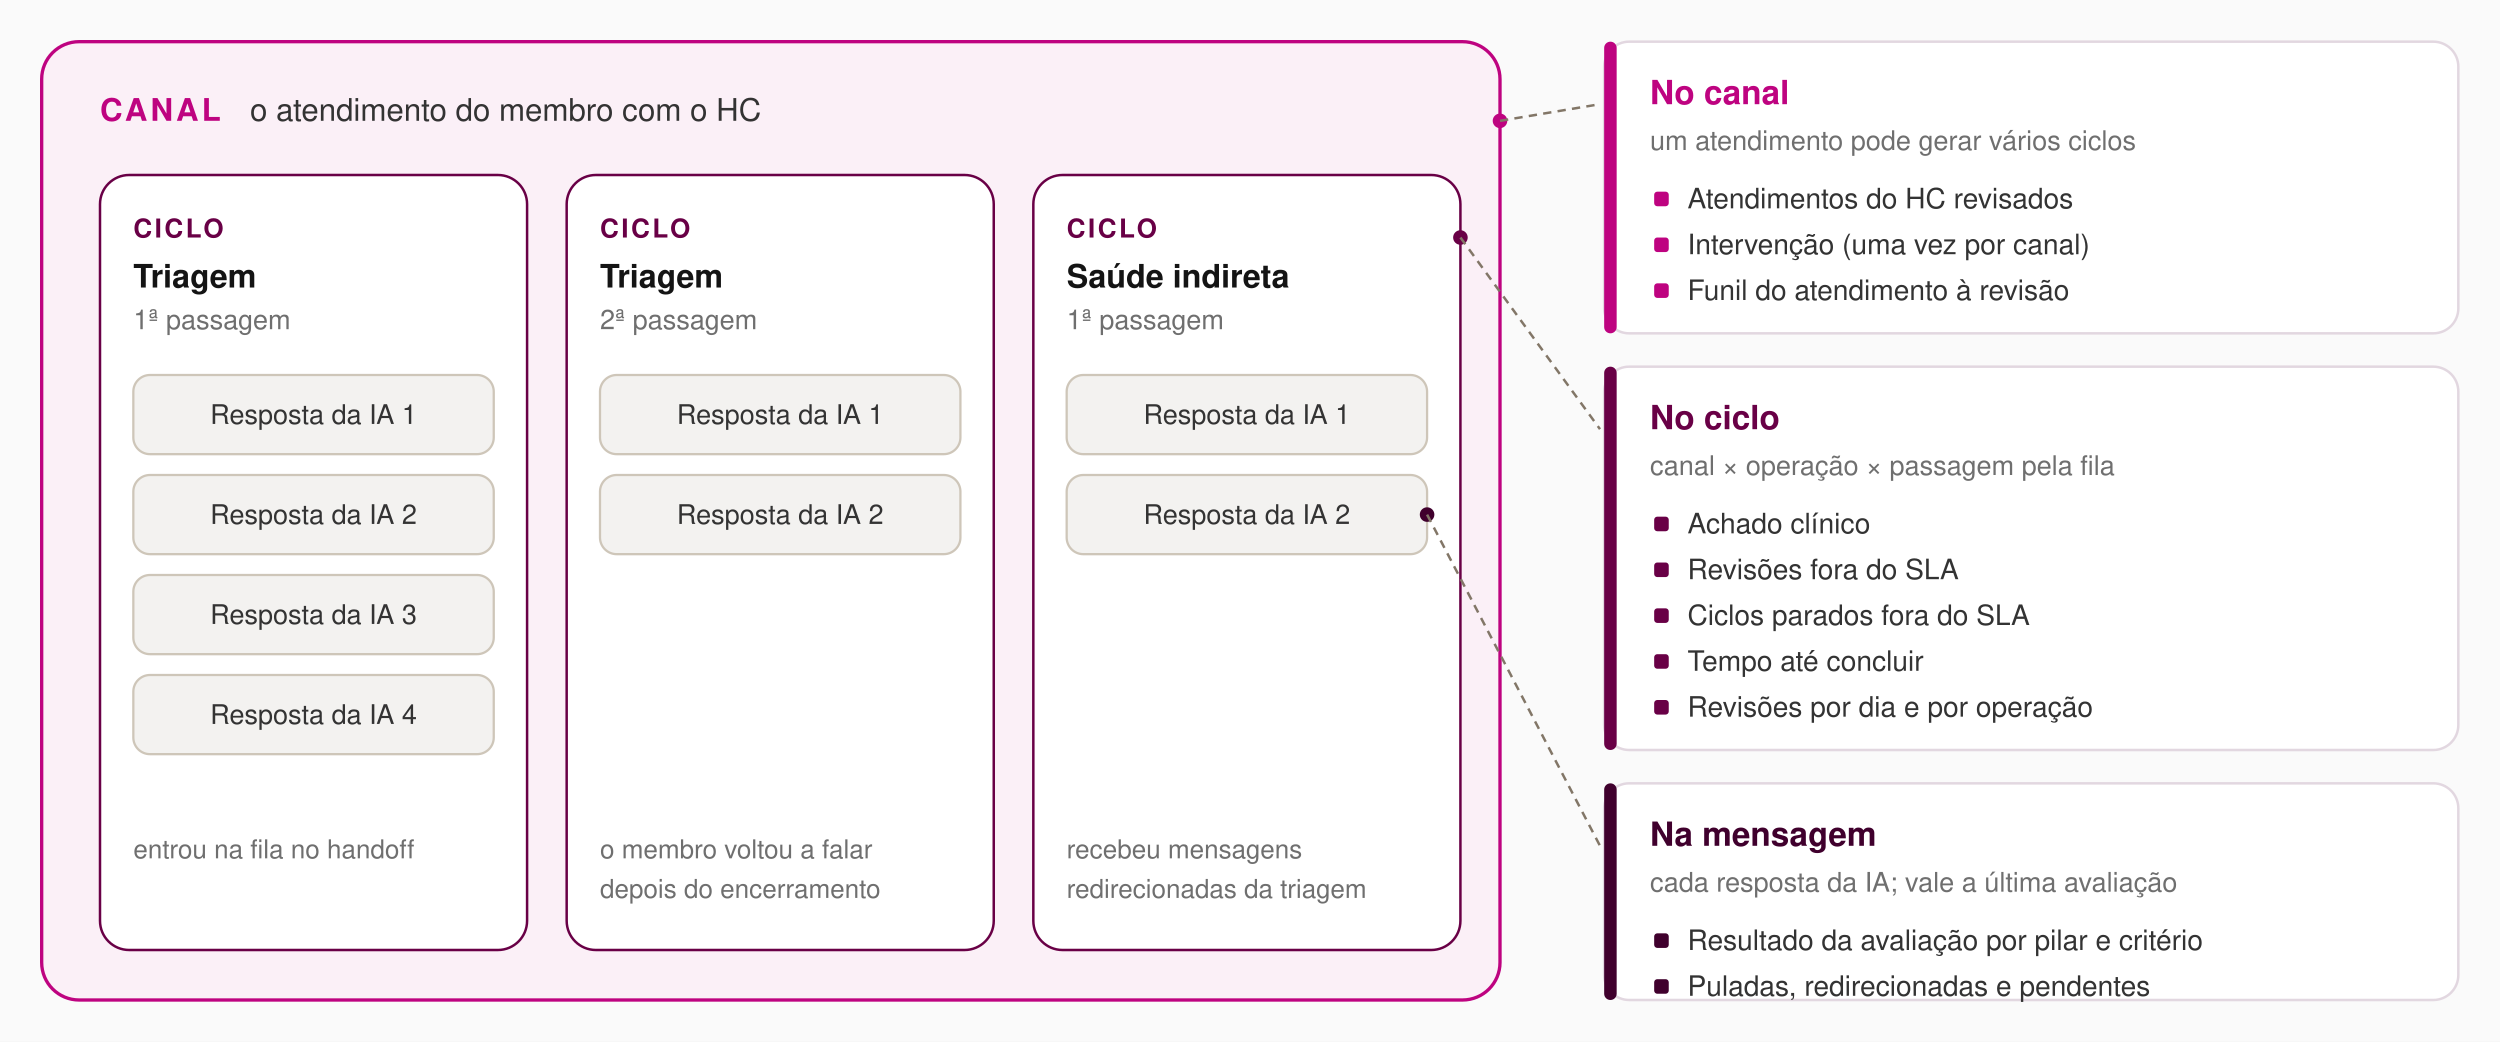
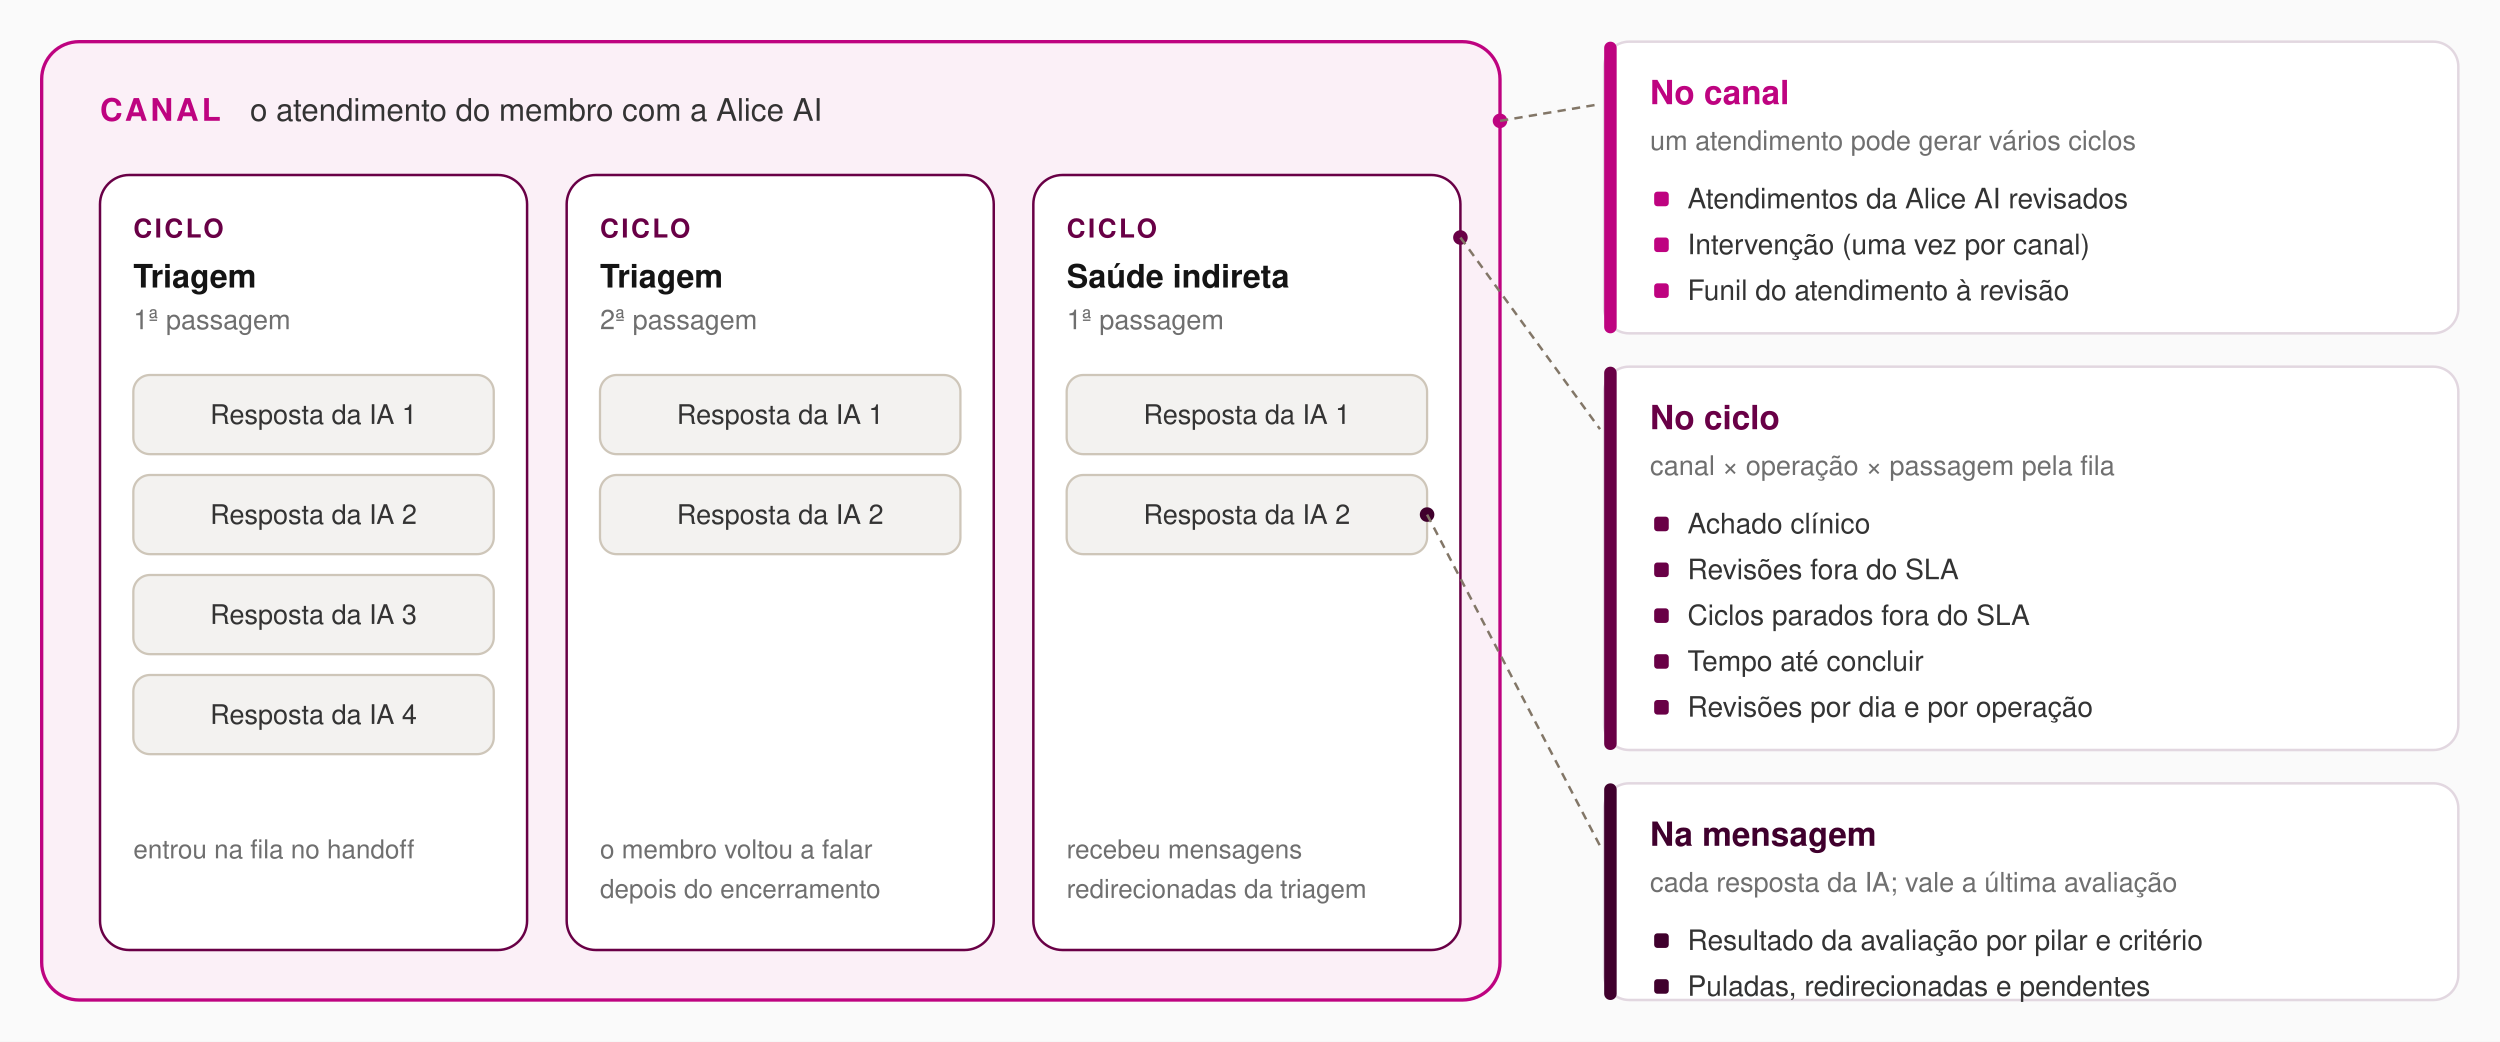
<svg xmlns="http://www.w3.org/2000/svg" viewBox="0 0 1200 500" width="1200" height="500" role="img" aria-label="Três grãos: o canal contém ciclos de revisão, e cada ciclo contém mensagens da IA. Cada indicador da dash vive em um desses grãos." font-family="DM Sans, Helvetica, Arial, sans-serif">
  <rect width="1200" height="500" fill="#FAFAFA" />
  <defs>
    <marker id="ah" viewBox="0 0 10 10" refX="9" refY="5" markerWidth="7" markerHeight="7" orient="auto-start-reverse">
      <path d="M0,0 L10,5 L0,10 z" fill="#827667" />
    </marker>
  </defs>
  <rect x="20" y="20" width="700" height="460" rx="18" fill="#FBF0F7" stroke="#BE0380" stroke-width="1.6" />
  <text x="48" y="58" font-size="15" fill="#BE0380" font-weight="700" text-anchor="start" letter-spacing="1.5">CANAL</text>
-   <text x="120" y="58" font-size="15" fill="#333333" font-weight="400" text-anchor="start">o atendimento do membro com o HC</text>
+   <text x="120" y="58" font-size="15" fill="#333333" font-weight="400" text-anchor="start">o atendimento do membro com a Alice AI</text>
  <rect x="48" y="84" width="205" height="372" rx="14" fill="#FFFFFF" stroke="#690046" stroke-width="1.2" />
  <text x="64" y="114" font-size="12.5" fill="#690046" font-weight="700" text-anchor="start" letter-spacing="1.2">CICLO</text>
  <text x="64" y="138" font-size="15.5" fill="#141414" font-weight="600" text-anchor="start">Triagem</text>
  <text x="64" y="158" font-size="13" fill="#6F6F6F" font-weight="400" text-anchor="start">1ª passagem</text>
  <rect x="64" y="180" width="173" height="38" rx="8" fill="#F3F2F0" stroke="#CEC6B9" stroke-width="1.1" />
  <text x="150.5" y="203.5" font-size="13" fill="#333333" font-weight="400" text-anchor="middle">Resposta da IA 1</text>
  <rect x="64" y="228" width="173" height="38" rx="8" fill="#F3F2F0" stroke="#CEC6B9" stroke-width="1.1" />
  <text x="150.5" y="251.5" font-size="13" fill="#333333" font-weight="400" text-anchor="middle">Resposta da IA 2</text>
  <rect x="64" y="276" width="173" height="38" rx="8" fill="#F3F2F0" stroke="#CEC6B9" stroke-width="1.1" />
  <text x="150.5" y="299.5" font-size="13" fill="#333333" font-weight="400" text-anchor="middle">Resposta da IA 3</text>
  <rect x="64" y="324" width="173" height="38" rx="8" fill="#F3F2F0" stroke="#CEC6B9" stroke-width="1.1" />
  <text x="150.5" y="347.5" font-size="13" fill="#333333" font-weight="400" text-anchor="middle">Resposta da IA 4</text>
  <text x="64" y="412" font-size="12.5" fill="#6F6F6F" font-weight="400" text-anchor="start">entrou na fila no handoff</text>
  <rect x="272" y="84" width="205" height="372" rx="14" fill="#FFFFFF" stroke="#690046" stroke-width="1.2" />
  <text x="288" y="114" font-size="12.5" fill="#690046" font-weight="700" text-anchor="start" letter-spacing="1.2">CICLO</text>
  <text x="288" y="138" font-size="15.5" fill="#141414" font-weight="600" text-anchor="start">Triagem</text>
  <text x="288" y="158" font-size="13" fill="#6F6F6F" font-weight="400" text-anchor="start">2ª passagem</text>
  <rect x="288" y="180" width="173" height="38" rx="8" fill="#F3F2F0" stroke="#CEC6B9" stroke-width="1.1" />
  <text x="374.5" y="203.5" font-size="13" fill="#333333" font-weight="400" text-anchor="middle">Resposta da IA 1</text>
  <rect x="288" y="228" width="173" height="38" rx="8" fill="#F3F2F0" stroke="#CEC6B9" stroke-width="1.1" />
  <text x="374.5" y="251.5" font-size="13" fill="#333333" font-weight="400" text-anchor="middle">Resposta da IA 2</text>
  <text x="288" y="412" font-size="12.5" fill="#6F6F6F" font-weight="400" text-anchor="start">o membro voltou a falar</text>
  <text x="288" y="431" font-size="12.5" fill="#6F6F6F" font-weight="400" text-anchor="start">depois do encerramento</text>
  <rect x="496" y="84" width="205" height="372" rx="14" fill="#FFFFFF" stroke="#690046" stroke-width="1.2" />
  <text x="512" y="114" font-size="12.5" fill="#690046" font-weight="700" text-anchor="start" letter-spacing="1.2">CICLO</text>
  <text x="512" y="138" font-size="15.5" fill="#141414" font-weight="600" text-anchor="start">Saúde indireta</text>
  <text x="512" y="158" font-size="13" fill="#6F6F6F" font-weight="400" text-anchor="start">1ª passagem</text>
  <rect x="512" y="180" width="173" height="38" rx="8" fill="#F3F2F0" stroke="#CEC6B9" stroke-width="1.1" />
  <text x="598.5" y="203.5" font-size="13" fill="#333333" font-weight="400" text-anchor="middle">Resposta da IA 1</text>
  <rect x="512" y="228" width="173" height="38" rx="8" fill="#F3F2F0" stroke="#CEC6B9" stroke-width="1.1" />
  <text x="598.5" y="251.5" font-size="13" fill="#333333" font-weight="400" text-anchor="middle">Resposta da IA 2</text>
  <text x="512" y="412" font-size="12.5" fill="#6F6F6F" font-weight="400" text-anchor="start">recebeu mensagens</text>
  <text x="512" y="431" font-size="12.5" fill="#6F6F6F" font-weight="400" text-anchor="start">redirecionadas da triagem</text>
  <rect x="770" y="20" width="410" height="140" rx="12" fill="#FFFFFF" stroke="#E2D7E0" stroke-width="1.2" />
  <rect x="770" y="20" width="6" height="140" rx="3" fill="#BE0380" />
  <text x="792" y="50" font-size="16" fill="#BE0380" font-weight="700" text-anchor="start">No canal</text>
  <text x="792" y="72" font-size="13" fill="#6F6F6F" font-weight="400" text-anchor="start">um atendimento pode gerar vários ciclos</text>
  <rect x="794" y="92" width="7" height="7" rx="1.5" fill="#BE0380" />
-   <text x="810" y="100" font-size="13.5" fill="#333333" font-weight="400" text-anchor="start">Atendimentos do HC revisados</text>
+   <text x="810" y="100" font-size="13.5" fill="#333333" font-weight="400" text-anchor="start">Atendimentos da Alice AI revisados</text>
  <rect x="794" y="114" width="7" height="7" rx="1.5" fill="#BE0380" />
  <text x="810" y="122" font-size="13.5" fill="#333333" font-weight="400" text-anchor="start">Intervenção (uma vez por canal)</text>
  <rect x="794" y="136" width="7" height="7" rx="1.5" fill="#BE0380" />
  <text x="810" y="144" font-size="13.5" fill="#333333" font-weight="400" text-anchor="start">Funil do atendimento à revisão</text>
  <rect x="770" y="176" width="410" height="184" rx="12" fill="#FFFFFF" stroke="#E2D7E0" stroke-width="1.2" />
  <rect x="770" y="176" width="6" height="184" rx="3" fill="#690046" />
  <text x="792" y="206" font-size="16" fill="#690046" font-weight="700" text-anchor="start">No ciclo</text>
  <text x="792" y="228" font-size="13" fill="#6F6F6F" font-weight="400" text-anchor="start">canal × operação × passagem pela fila</text>
  <rect x="794" y="248" width="7" height="7" rx="1.5" fill="#690046" />
  <text x="810" y="256" font-size="13.5" fill="#333333" font-weight="400" text-anchor="start">Achado clínico</text>
  <rect x="794" y="270" width="7" height="7" rx="1.5" fill="#690046" />
  <text x="810" y="278" font-size="13.5" fill="#333333" font-weight="400" text-anchor="start">Revisões fora do SLA</text>
  <rect x="794" y="292" width="7" height="7" rx="1.5" fill="#690046" />
  <text x="810" y="300" font-size="13.5" fill="#333333" font-weight="400" text-anchor="start">Ciclos parados fora do SLA</text>
  <rect x="794" y="314" width="7" height="7" rx="1.5" fill="#690046" />
  <text x="810" y="322" font-size="13.5" fill="#333333" font-weight="400" text-anchor="start">Tempo até concluir</text>
  <rect x="794" y="336" width="7" height="7" rx="1.5" fill="#690046" />
  <text x="810" y="344" font-size="13.5" fill="#333333" font-weight="400" text-anchor="start">Revisões por dia e por operação</text>
  <rect x="770" y="376" width="410" height="104" rx="12" fill="#FFFFFF" stroke="#E2D7E0" stroke-width="1.2" />
  <rect x="770" y="376" width="6" height="104" rx="3" fill="#40002D" />
  <text x="792" y="406" font-size="16" fill="#40002D" font-weight="700" text-anchor="start">Na mensagem</text>
  <text x="792" y="428" font-size="13" fill="#6F6F6F" font-weight="400" text-anchor="start">cada resposta da IA; vale a última avaliação</text>
  <rect x="794" y="448" width="7" height="7" rx="1.5" fill="#40002D" />
  <text x="810" y="456" font-size="13.5" fill="#333333" font-weight="400" text-anchor="start">Resultado da avaliação por pilar e critério</text>
  <rect x="794" y="470" width="7" height="7" rx="1.5" fill="#40002D" />
  <text x="810" y="478" font-size="13.5" fill="#333333" font-weight="400" text-anchor="start">Puladas, redirecionadas e pendentes</text>
  <circle cx="720" cy="58" r="3.5" fill="#BE0380" />
  <line x1="720" y1="58" x2="768" y2="50" stroke="#827667" stroke-width="1.2" stroke-dasharray="4 3" />
  <circle cx="701" cy="114" r="3.5" fill="#690046" />
  <line x1="701" y1="114" x2="768" y2="206" stroke="#827667" stroke-width="1.2" stroke-dasharray="4 3" />
  <circle cx="685" cy="247" r="3.5" fill="#40002D" />
  <line x1="685" y1="247" x2="768" y2="406" stroke="#827667" stroke-width="1.2" stroke-dasharray="4 3" />
</svg>
